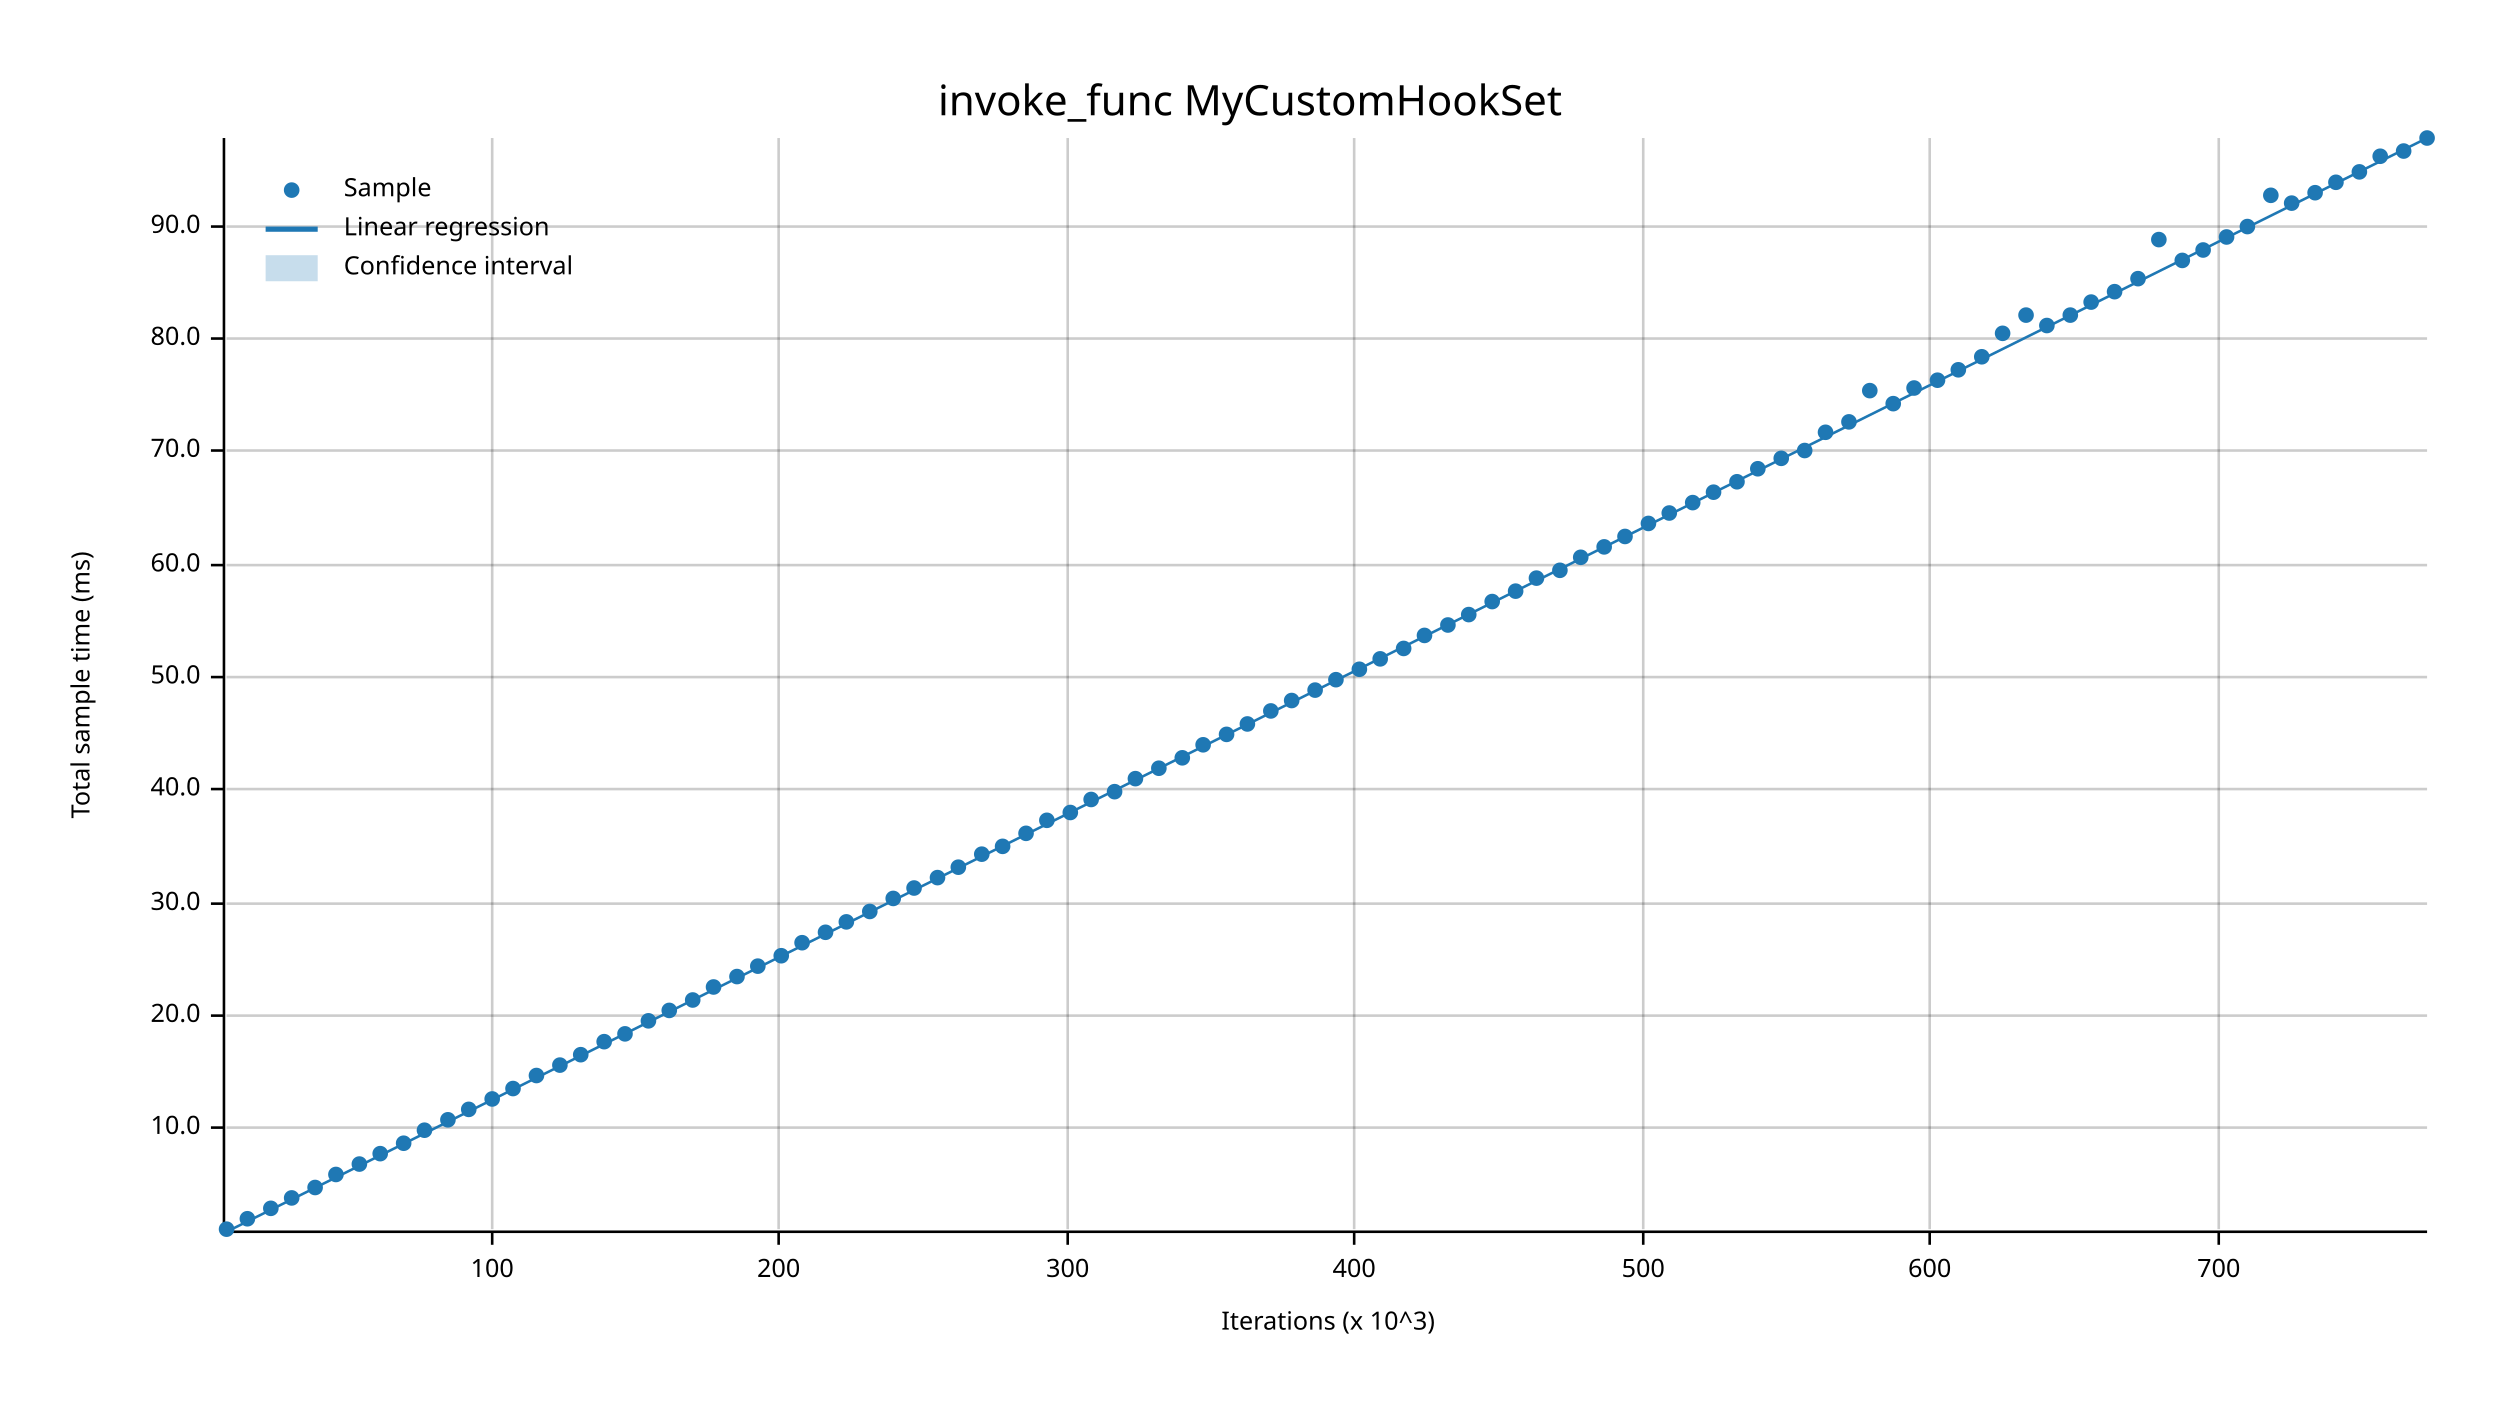
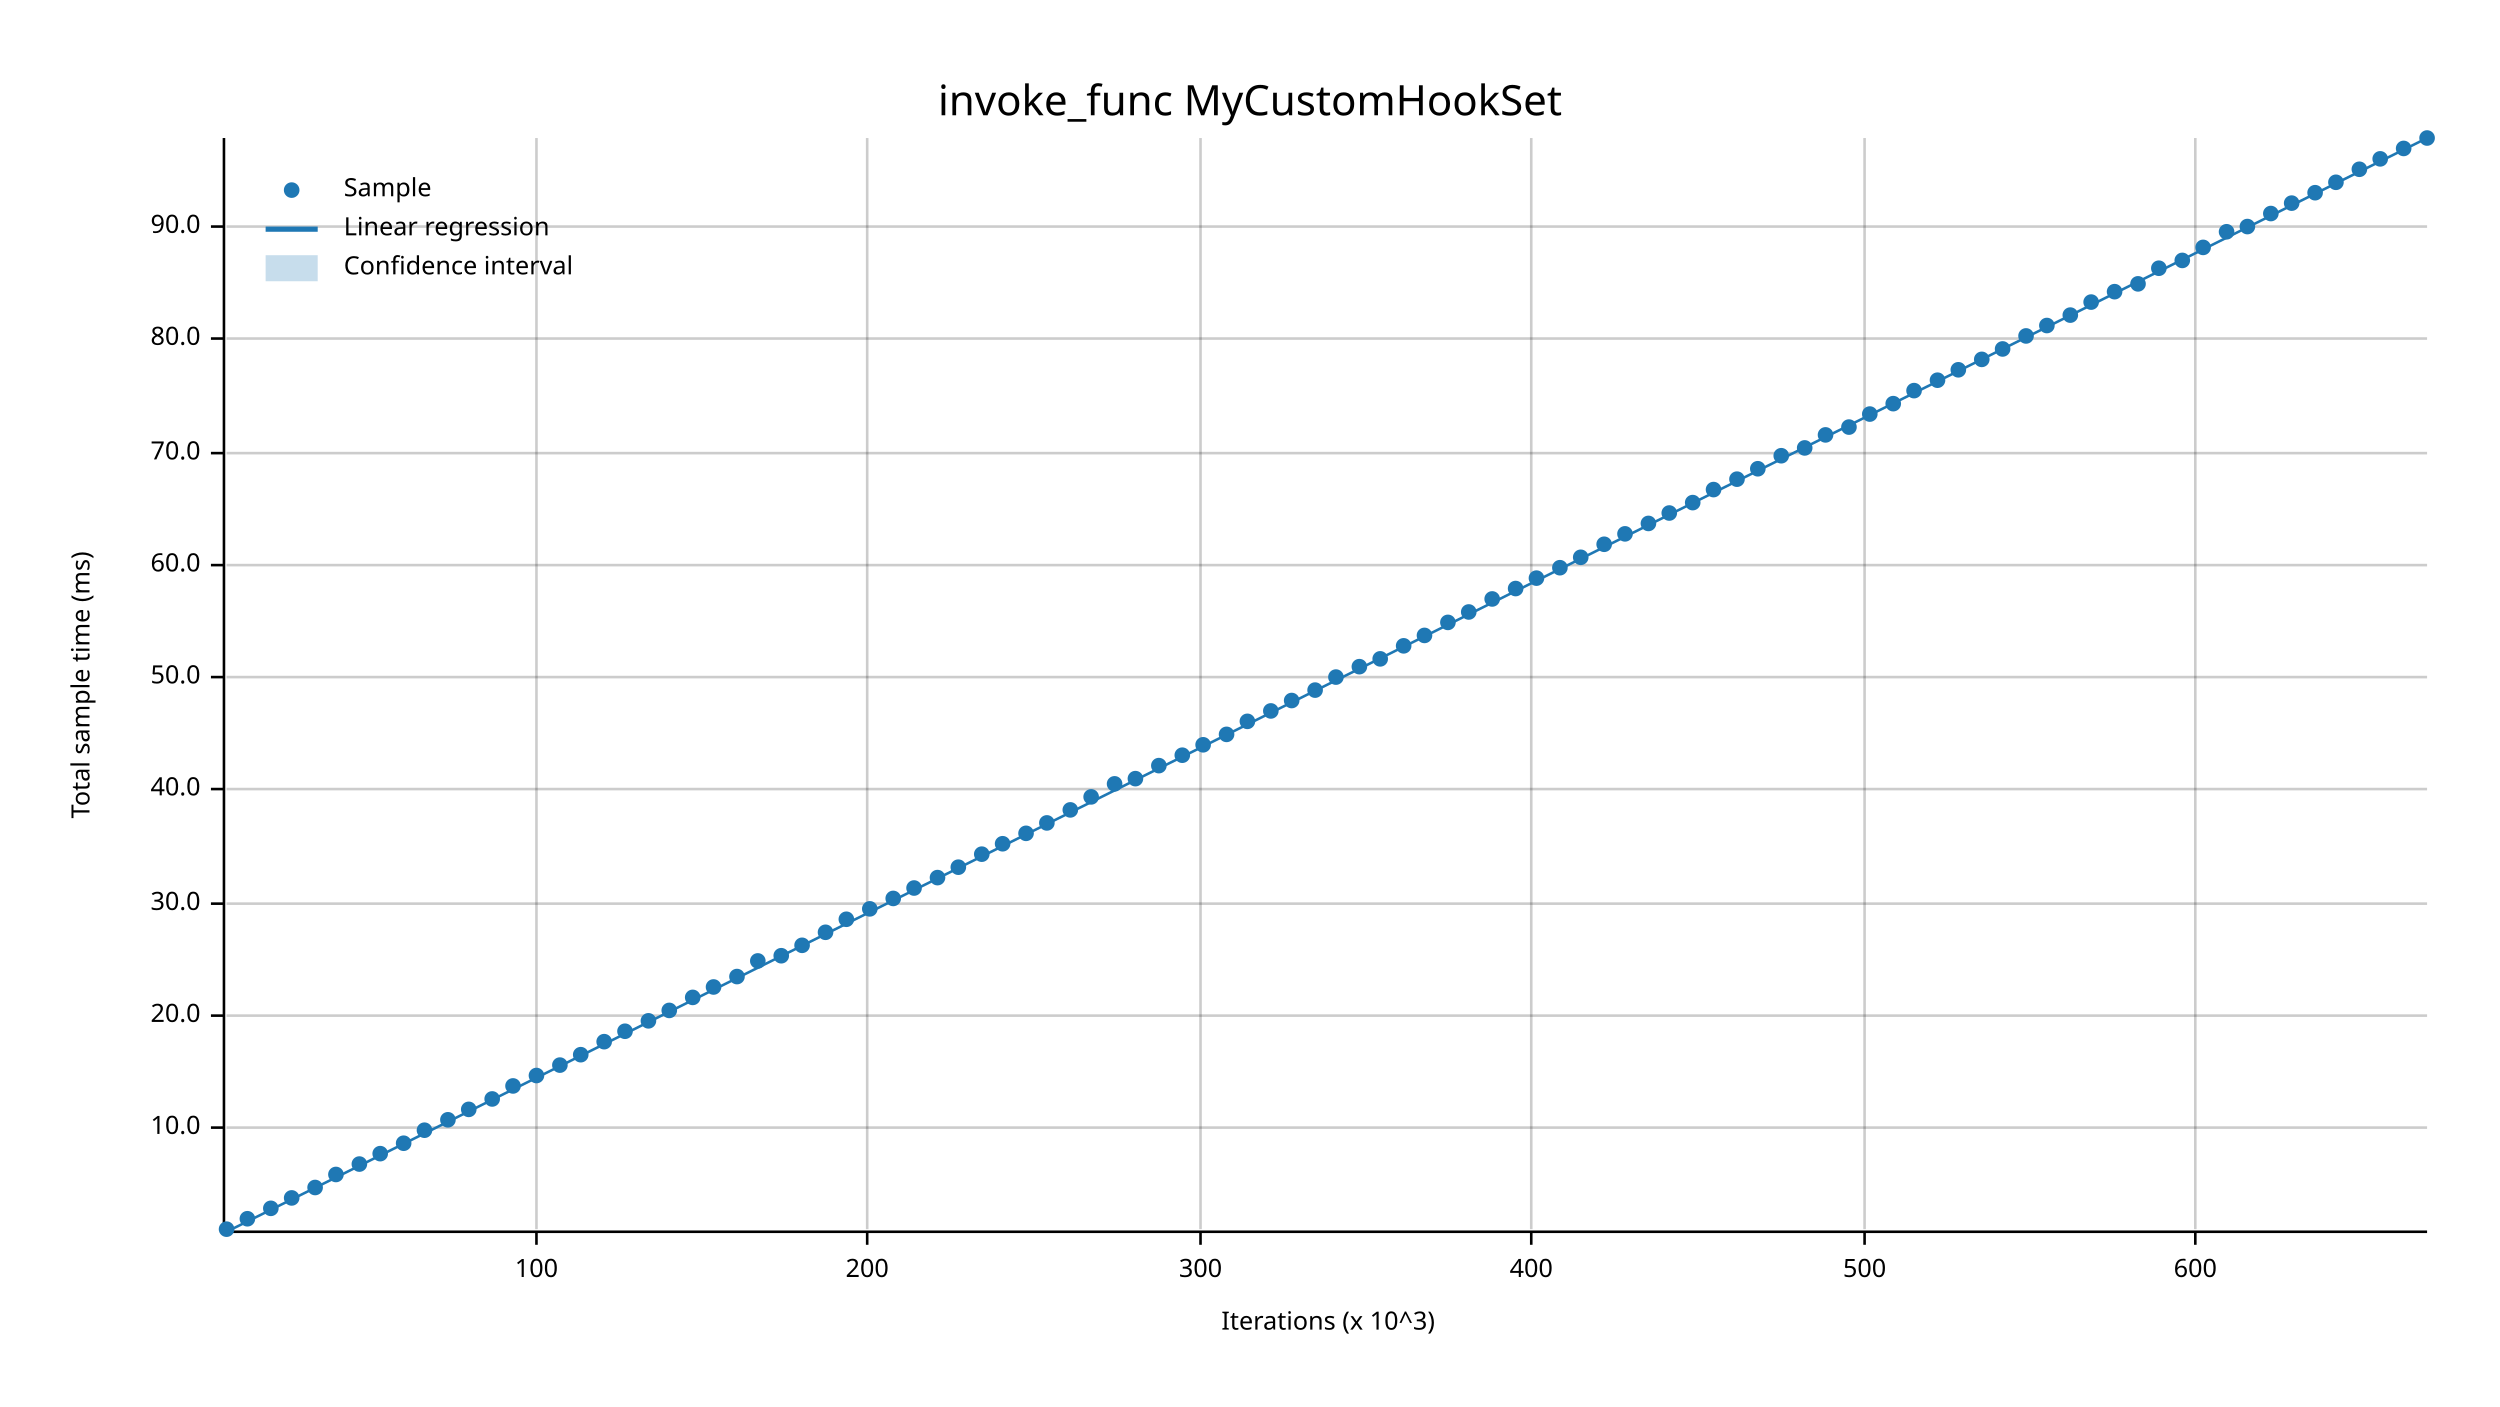
<svg xmlns="http://www.w3.org/2000/svg" width="960" height="540" viewBox="0 0 960 540">
  <text x="480" y="32" dy="0.76em" text-anchor="middle" font-family="sans-serif" font-size="16.129" opacity="1" fill="#000000">
invoke_func MyCustomHookSet
</text>
  <text x="27" y="263" dy="0.76em" text-anchor="middle" font-family="sans-serif" font-size="9.677" opacity="1" fill="#000000" transform="rotate(270, 27, 263)">
Total sample time (ms)
</text>
  <text x="510" y="513" dy="-0.5ex" text-anchor="middle" font-family="sans-serif" font-size="9.677" opacity="1" fill="#000000">
Iterations (x 10^3)
</text>
-   <line opacity="0.2" stroke="#000000" stroke-width="1" x1="189" y1="472" x2="189" y2="53" />
-   <line opacity="0.2" stroke="#000000" stroke-width="1" x1="299" y1="472" x2="299" y2="53" />
-   <line opacity="0.2" stroke="#000000" stroke-width="1" x1="410" y1="472" x2="410" y2="53" />
-   <line opacity="0.2" stroke="#000000" stroke-width="1" x1="520" y1="472" x2="520" y2="53" />
-   <line opacity="0.2" stroke="#000000" stroke-width="1" x1="631" y1="472" x2="631" y2="53" />
-   <line opacity="0.2" stroke="#000000" stroke-width="1" x1="741" y1="472" x2="741" y2="53" />
-   <line opacity="0.2" stroke="#000000" stroke-width="1" x1="852" y1="472" x2="852" y2="53" />
+   <line opacity="0.2" stroke="#000000" stroke-width="1" x1="206" y1="472" x2="206" y2="53" />
+   <line opacity="0.2" stroke="#000000" stroke-width="1" x1="333" y1="472" x2="333" y2="53" />
+   <line opacity="0.2" stroke="#000000" stroke-width="1" x1="461" y1="472" x2="461" y2="53" />
+   <line opacity="0.2" stroke="#000000" stroke-width="1" x1="588" y1="472" x2="588" y2="53" />
+   <line opacity="0.2" stroke="#000000" stroke-width="1" x1="716" y1="472" x2="716" y2="53" />
+   <line opacity="0.2" stroke="#000000" stroke-width="1" x1="843" y1="472" x2="843" y2="53" />
  <line opacity="0.2" stroke="#000000" stroke-width="1" x1="87" y1="433" x2="932" y2="433" />
  <line opacity="0.2" stroke="#000000" stroke-width="1" x1="87" y1="390" x2="932" y2="390" />
  <line opacity="0.2" stroke="#000000" stroke-width="1" x1="87" y1="347" x2="932" y2="347" />
  <line opacity="0.2" stroke="#000000" stroke-width="1" x1="87" y1="303" x2="932" y2="303" />
  <line opacity="0.2" stroke="#000000" stroke-width="1" x1="87" y1="260" x2="932" y2="260" />
  <line opacity="0.2" stroke="#000000" stroke-width="1" x1="87" y1="217" x2="932" y2="217" />
-   <line opacity="0.2" stroke="#000000" stroke-width="1" x1="87" y1="173" x2="932" y2="173" />
+   <line opacity="0.2" stroke="#000000" stroke-width="1" x1="87" y1="174" x2="932" y2="174" />
  <line opacity="0.2" stroke="#000000" stroke-width="1" x1="87" y1="130" x2="932" y2="130" />
  <line opacity="0.2" stroke="#000000" stroke-width="1" x1="87" y1="87" x2="932" y2="87" />
  <polyline fill="none" opacity="1" stroke="#000000" stroke-width="1" points="86,53 86,472 " />
  <text x="77" y="433" dy="0.5ex" text-anchor="end" font-family="sans-serif" font-size="9.677" opacity="1" fill="#000000">
10.0
</text>
  <polyline fill="none" opacity="1" stroke="#000000" stroke-width="1" points="81,433 86,433 " />
  <text x="77" y="390" dy="0.5ex" text-anchor="end" font-family="sans-serif" font-size="9.677" opacity="1" fill="#000000">
20.0
</text>
  <polyline fill="none" opacity="1" stroke="#000000" stroke-width="1" points="81,390 86,390 " />
  <text x="77" y="347" dy="0.5ex" text-anchor="end" font-family="sans-serif" font-size="9.677" opacity="1" fill="#000000">
30.0
</text>
  <polyline fill="none" opacity="1" stroke="#000000" stroke-width="1" points="81,347 86,347 " />
  <text x="77" y="303" dy="0.5ex" text-anchor="end" font-family="sans-serif" font-size="9.677" opacity="1" fill="#000000">
40.0
</text>
  <polyline fill="none" opacity="1" stroke="#000000" stroke-width="1" points="81,303 86,303 " />
  <text x="77" y="260" dy="0.5ex" text-anchor="end" font-family="sans-serif" font-size="9.677" opacity="1" fill="#000000">
50.0
</text>
  <polyline fill="none" opacity="1" stroke="#000000" stroke-width="1" points="81,260 86,260 " />
  <text x="77" y="217" dy="0.5ex" text-anchor="end" font-family="sans-serif" font-size="9.677" opacity="1" fill="#000000">
60.0
</text>
  <polyline fill="none" opacity="1" stroke="#000000" stroke-width="1" points="81,217 86,217 " />
-   <text x="77" y="173" dy="0.5ex" text-anchor="end" font-family="sans-serif" font-size="9.677" opacity="1" fill="#000000">
+   <text x="77" y="174" dy="0.5ex" text-anchor="end" font-family="sans-serif" font-size="9.677" opacity="1" fill="#000000">
70.0
</text>
-   <polyline fill="none" opacity="1" stroke="#000000" stroke-width="1" points="81,173 86,173 " />
+   <polyline fill="none" opacity="1" stroke="#000000" stroke-width="1" points="81,174 86,174 " />
  <text x="77" y="130" dy="0.5ex" text-anchor="end" font-family="sans-serif" font-size="9.677" opacity="1" fill="#000000">
80.0
</text>
  <polyline fill="none" opacity="1" stroke="#000000" stroke-width="1" points="81,130 86,130 " />
  <text x="77" y="87" dy="0.5ex" text-anchor="end" font-family="sans-serif" font-size="9.677" opacity="1" fill="#000000">
90.0
</text>
  <polyline fill="none" opacity="1" stroke="#000000" stroke-width="1" points="81,87 86,87 " />
  <polyline fill="none" opacity="1" stroke="#000000" stroke-width="1" points="87,473 932,473 " />
-   <text x="189" y="483" dy="0.76em" text-anchor="middle" font-family="sans-serif" font-size="9.677" opacity="1" fill="#000000">
+   <text x="206" y="483" dy="0.76em" text-anchor="middle" font-family="sans-serif" font-size="9.677" opacity="1" fill="#000000">
100
</text>
-   <polyline fill="none" opacity="1" stroke="#000000" stroke-width="1" points="189,473 189,478 " />
-   <text x="299" y="483" dy="0.76em" text-anchor="middle" font-family="sans-serif" font-size="9.677" opacity="1" fill="#000000">
+   <polyline fill="none" opacity="1" stroke="#000000" stroke-width="1" points="206,473 206,478 " />
+   <text x="333" y="483" dy="0.76em" text-anchor="middle" font-family="sans-serif" font-size="9.677" opacity="1" fill="#000000">
200
</text>
-   <polyline fill="none" opacity="1" stroke="#000000" stroke-width="1" points="299,473 299,478 " />
-   <text x="410" y="483" dy="0.76em" text-anchor="middle" font-family="sans-serif" font-size="9.677" opacity="1" fill="#000000">
+   <polyline fill="none" opacity="1" stroke="#000000" stroke-width="1" points="333,473 333,478 " />
+   <text x="461" y="483" dy="0.76em" text-anchor="middle" font-family="sans-serif" font-size="9.677" opacity="1" fill="#000000">
300
</text>
-   <polyline fill="none" opacity="1" stroke="#000000" stroke-width="1" points="410,473 410,478 " />
-   <text x="520" y="483" dy="0.76em" text-anchor="middle" font-family="sans-serif" font-size="9.677" opacity="1" fill="#000000">
+   <polyline fill="none" opacity="1" stroke="#000000" stroke-width="1" points="461,473 461,478 " />
+   <text x="588" y="483" dy="0.76em" text-anchor="middle" font-family="sans-serif" font-size="9.677" opacity="1" fill="#000000">
400
</text>
-   <polyline fill="none" opacity="1" stroke="#000000" stroke-width="1" points="520,473 520,478 " />
-   <text x="631" y="483" dy="0.76em" text-anchor="middle" font-family="sans-serif" font-size="9.677" opacity="1" fill="#000000">
+   <polyline fill="none" opacity="1" stroke="#000000" stroke-width="1" points="588,473 588,478 " />
+   <text x="716" y="483" dy="0.76em" text-anchor="middle" font-family="sans-serif" font-size="9.677" opacity="1" fill="#000000">
500
</text>
-   <polyline fill="none" opacity="1" stroke="#000000" stroke-width="1" points="631,473 631,478 " />
-   <text x="741" y="483" dy="0.76em" text-anchor="middle" font-family="sans-serif" font-size="9.677" opacity="1" fill="#000000">
+   <polyline fill="none" opacity="1" stroke="#000000" stroke-width="1" points="716,473 716,478 " />
+   <text x="843" y="483" dy="0.76em" text-anchor="middle" font-family="sans-serif" font-size="9.677" opacity="1" fill="#000000">
600
</text>
-   <polyline fill="none" opacity="1" stroke="#000000" stroke-width="1" points="741,473 741,478 " />
-   <text x="852" y="483" dy="0.76em" text-anchor="middle" font-family="sans-serif" font-size="9.677" opacity="1" fill="#000000">
- 700
- </text>
-   <polyline fill="none" opacity="1" stroke="#000000" stroke-width="1" points="852,473 852,478 " />
+   <polyline fill="none" opacity="1" stroke="#000000" stroke-width="1" points="843,473 843,478 " />
  <circle cx="87" cy="472" r="3" opacity="1" fill="#1F78B4" stroke="none" stroke-width="1" />
  <circle cx="95" cy="468" r="3" opacity="1" fill="#1F78B4" stroke="none" stroke-width="1" />
  <circle cx="104" cy="464" r="3" opacity="1" fill="#1F78B4" stroke="none" stroke-width="1" />
  <circle cx="112" cy="460" r="3" opacity="1" fill="#1F78B4" stroke="none" stroke-width="1" />
  <circle cx="121" cy="456" r="3" opacity="1" fill="#1F78B4" stroke="none" stroke-width="1" />
  <circle cx="129" cy="451" r="3" opacity="1" fill="#1F78B4" stroke="none" stroke-width="1" />
  <circle cx="138" cy="447" r="3" opacity="1" fill="#1F78B4" stroke="none" stroke-width="1" />
  <circle cx="146" cy="443" r="3" opacity="1" fill="#1F78B4" stroke="none" stroke-width="1" />
  <circle cx="155" cy="439" r="3" opacity="1" fill="#1F78B4" stroke="none" stroke-width="1" />
  <circle cx="163" cy="434" r="3" opacity="1" fill="#1F78B4" stroke="none" stroke-width="1" />
  <circle cx="172" cy="430" r="3" opacity="1" fill="#1F78B4" stroke="none" stroke-width="1" />
  <circle cx="180" cy="426" r="3" opacity="1" fill="#1F78B4" stroke="none" stroke-width="1" />
  <circle cx="189" cy="422" r="3" opacity="1" fill="#1F78B4" stroke="none" stroke-width="1" />
-   <circle cx="197" cy="418" r="3" opacity="1" fill="#1F78B4" stroke="none" stroke-width="1" />
+   <circle cx="197" cy="417" r="3" opacity="1" fill="#1F78B4" stroke="none" stroke-width="1" />
  <circle cx="206" cy="413" r="3" opacity="1" fill="#1F78B4" stroke="none" stroke-width="1" />
  <circle cx="215" cy="409" r="3" opacity="1" fill="#1F78B4" stroke="none" stroke-width="1" />
  <circle cx="223" cy="405" r="3" opacity="1" fill="#1F78B4" stroke="none" stroke-width="1" />
  <circle cx="232" cy="400" r="3" opacity="1" fill="#1F78B4" stroke="none" stroke-width="1" />
-   <circle cx="240" cy="397" r="3" opacity="1" fill="#1F78B4" stroke="none" stroke-width="1" />
+   <circle cx="240" cy="396" r="3" opacity="1" fill="#1F78B4" stroke="none" stroke-width="1" />
  <circle cx="249" cy="392" r="3" opacity="1" fill="#1F78B4" stroke="none" stroke-width="1" />
  <circle cx="257" cy="388" r="3" opacity="1" fill="#1F78B4" stroke="none" stroke-width="1" />
-   <circle cx="266" cy="384" r="3" opacity="1" fill="#1F78B4" stroke="none" stroke-width="1" />
+   <circle cx="266" cy="383" r="3" opacity="1" fill="#1F78B4" stroke="none" stroke-width="1" />
  <circle cx="274" cy="379" r="3" opacity="1" fill="#1F78B4" stroke="none" stroke-width="1" />
  <circle cx="283" cy="375" r="3" opacity="1" fill="#1F78B4" stroke="none" stroke-width="1" />
-   <circle cx="291" cy="371" r="3" opacity="1" fill="#1F78B4" stroke="none" stroke-width="1" />
+   <circle cx="291" cy="369" r="3" opacity="1" fill="#1F78B4" stroke="none" stroke-width="1" />
  <circle cx="300" cy="367" r="3" opacity="1" fill="#1F78B4" stroke="none" stroke-width="1" />
-   <circle cx="308" cy="362" r="3" opacity="1" fill="#1F78B4" stroke="none" stroke-width="1" />
+   <circle cx="308" cy="363" r="3" opacity="1" fill="#1F78B4" stroke="none" stroke-width="1" />
  <circle cx="317" cy="358" r="3" opacity="1" fill="#1F78B4" stroke="none" stroke-width="1" />
-   <circle cx="325" cy="354" r="3" opacity="1" fill="#1F78B4" stroke="none" stroke-width="1" />
-   <circle cx="334" cy="350" r="3" opacity="1" fill="#1F78B4" stroke="none" stroke-width="1" />
+   <circle cx="325" cy="353" r="3" opacity="1" fill="#1F78B4" stroke="none" stroke-width="1" />
+   <circle cx="334" cy="349" r="3" opacity="1" fill="#1F78B4" stroke="none" stroke-width="1" />
  <circle cx="343" cy="345" r="3" opacity="1" fill="#1F78B4" stroke="none" stroke-width="1" />
  <circle cx="351" cy="341" r="3" opacity="1" fill="#1F78B4" stroke="none" stroke-width="1" />
  <circle cx="360" cy="337" r="3" opacity="1" fill="#1F78B4" stroke="none" stroke-width="1" />
  <circle cx="368" cy="333" r="3" opacity="1" fill="#1F78B4" stroke="none" stroke-width="1" />
  <circle cx="377" cy="328" r="3" opacity="1" fill="#1F78B4" stroke="none" stroke-width="1" />
-   <circle cx="385" cy="325" r="3" opacity="1" fill="#1F78B4" stroke="none" stroke-width="1" />
+   <circle cx="385" cy="324" r="3" opacity="1" fill="#1F78B4" stroke="none" stroke-width="1" />
  <circle cx="394" cy="320" r="3" opacity="1" fill="#1F78B4" stroke="none" stroke-width="1" />
-   <circle cx="402" cy="315" r="3" opacity="1" fill="#1F78B4" stroke="none" stroke-width="1" />
-   <circle cx="411" cy="312" r="3" opacity="1" fill="#1F78B4" stroke="none" stroke-width="1" />
-   <circle cx="419" cy="307" r="3" opacity="1" fill="#1F78B4" stroke="none" stroke-width="1" />
-   <circle cx="428" cy="304" r="3" opacity="1" fill="#1F78B4" stroke="none" stroke-width="1" />
+   <circle cx="402" cy="316" r="3" opacity="1" fill="#1F78B4" stroke="none" stroke-width="1" />
+   <circle cx="411" cy="311" r="3" opacity="1" fill="#1F78B4" stroke="none" stroke-width="1" />
+   <circle cx="419" cy="306" r="3" opacity="1" fill="#1F78B4" stroke="none" stroke-width="1" />
+   <circle cx="428" cy="301" r="3" opacity="1" fill="#1F78B4" stroke="none" stroke-width="1" />
  <circle cx="436" cy="299" r="3" opacity="1" fill="#1F78B4" stroke="none" stroke-width="1" />
-   <circle cx="445" cy="295" r="3" opacity="1" fill="#1F78B4" stroke="none" stroke-width="1" />
-   <circle cx="454" cy="291" r="3" opacity="1" fill="#1F78B4" stroke="none" stroke-width="1" />
+   <circle cx="445" cy="294" r="3" opacity="1" fill="#1F78B4" stroke="none" stroke-width="1" />
+   <circle cx="454" cy="290" r="3" opacity="1" fill="#1F78B4" stroke="none" stroke-width="1" />
  <circle cx="462" cy="286" r="3" opacity="1" fill="#1F78B4" stroke="none" stroke-width="1" />
  <circle cx="471" cy="282" r="3" opacity="1" fill="#1F78B4" stroke="none" stroke-width="1" />
-   <circle cx="479" cy="278" r="3" opacity="1" fill="#1F78B4" stroke="none" stroke-width="1" />
+   <circle cx="479" cy="277" r="3" opacity="1" fill="#1F78B4" stroke="none" stroke-width="1" />
  <circle cx="488" cy="273" r="3" opacity="1" fill="#1F78B4" stroke="none" stroke-width="1" />
  <circle cx="496" cy="269" r="3" opacity="1" fill="#1F78B4" stroke="none" stroke-width="1" />
  <circle cx="505" cy="265" r="3" opacity="1" fill="#1F78B4" stroke="none" stroke-width="1" />
-   <circle cx="513" cy="261" r="3" opacity="1" fill="#1F78B4" stroke="none" stroke-width="1" />
-   <circle cx="522" cy="257" r="3" opacity="1" fill="#1F78B4" stroke="none" stroke-width="1" />
+   <circle cx="513" cy="260" r="3" opacity="1" fill="#1F78B4" stroke="none" stroke-width="1" />
+   <circle cx="522" cy="256" r="3" opacity="1" fill="#1F78B4" stroke="none" stroke-width="1" />
  <circle cx="530" cy="253" r="3" opacity="1" fill="#1F78B4" stroke="none" stroke-width="1" />
-   <circle cx="539" cy="249" r="3" opacity="1" fill="#1F78B4" stroke="none" stroke-width="1" />
+   <circle cx="539" cy="248" r="3" opacity="1" fill="#1F78B4" stroke="none" stroke-width="1" />
  <circle cx="547" cy="244" r="3" opacity="1" fill="#1F78B4" stroke="none" stroke-width="1" />
-   <circle cx="556" cy="240" r="3" opacity="1" fill="#1F78B4" stroke="none" stroke-width="1" />
-   <circle cx="564" cy="236" r="3" opacity="1" fill="#1F78B4" stroke="none" stroke-width="1" />
-   <circle cx="573" cy="231" r="3" opacity="1" fill="#1F78B4" stroke="none" stroke-width="1" />
-   <circle cx="582" cy="227" r="3" opacity="1" fill="#1F78B4" stroke="none" stroke-width="1" />
+   <circle cx="556" cy="239" r="3" opacity="1" fill="#1F78B4" stroke="none" stroke-width="1" />
+   <circle cx="564" cy="235" r="3" opacity="1" fill="#1F78B4" stroke="none" stroke-width="1" />
+   <circle cx="573" cy="230" r="3" opacity="1" fill="#1F78B4" stroke="none" stroke-width="1" />
+   <circle cx="582" cy="226" r="3" opacity="1" fill="#1F78B4" stroke="none" stroke-width="1" />
  <circle cx="590" cy="222" r="3" opacity="1" fill="#1F78B4" stroke="none" stroke-width="1" />
-   <circle cx="599" cy="219" r="3" opacity="1" fill="#1F78B4" stroke="none" stroke-width="1" />
+   <circle cx="599" cy="218" r="3" opacity="1" fill="#1F78B4" stroke="none" stroke-width="1" />
  <circle cx="607" cy="214" r="3" opacity="1" fill="#1F78B4" stroke="none" stroke-width="1" />
-   <circle cx="616" cy="210" r="3" opacity="1" fill="#1F78B4" stroke="none" stroke-width="1" />
-   <circle cx="624" cy="206" r="3" opacity="1" fill="#1F78B4" stroke="none" stroke-width="1" />
+   <circle cx="616" cy="209" r="3" opacity="1" fill="#1F78B4" stroke="none" stroke-width="1" />
+   <circle cx="624" cy="205" r="3" opacity="1" fill="#1F78B4" stroke="none" stroke-width="1" />
  <circle cx="633" cy="201" r="3" opacity="1" fill="#1F78B4" stroke="none" stroke-width="1" />
  <circle cx="641" cy="197" r="3" opacity="1" fill="#1F78B4" stroke="none" stroke-width="1" />
  <circle cx="650" cy="193" r="3" opacity="1" fill="#1F78B4" stroke="none" stroke-width="1" />
-   <circle cx="658" cy="189" r="3" opacity="1" fill="#1F78B4" stroke="none" stroke-width="1" />
-   <circle cx="667" cy="185" r="3" opacity="1" fill="#1F78B4" stroke="none" stroke-width="1" />
+   <circle cx="658" cy="188" r="3" opacity="1" fill="#1F78B4" stroke="none" stroke-width="1" />
+   <circle cx="667" cy="184" r="3" opacity="1" fill="#1F78B4" stroke="none" stroke-width="1" />
  <circle cx="675" cy="180" r="3" opacity="1" fill="#1F78B4" stroke="none" stroke-width="1" />
-   <circle cx="684" cy="176" r="3" opacity="1" fill="#1F78B4" stroke="none" stroke-width="1" />
-   <circle cx="693" cy="173" r="3" opacity="1" fill="#1F78B4" stroke="none" stroke-width="1" />
-   <circle cx="701" cy="166" r="3" opacity="1" fill="#1F78B4" stroke="none" stroke-width="1" />
-   <circle cx="710" cy="162" r="3" opacity="1" fill="#1F78B4" stroke="none" stroke-width="1" />
-   <circle cx="718" cy="150" r="3" opacity="1" fill="#1F78B4" stroke="none" stroke-width="1" />
+   <circle cx="684" cy="175" r="3" opacity="1" fill="#1F78B4" stroke="none" stroke-width="1" />
+   <circle cx="693" cy="172" r="3" opacity="1" fill="#1F78B4" stroke="none" stroke-width="1" />
+   <circle cx="701" cy="167" r="3" opacity="1" fill="#1F78B4" stroke="none" stroke-width="1" />
+   <circle cx="710" cy="164" r="3" opacity="1" fill="#1F78B4" stroke="none" stroke-width="1" />
+   <circle cx="718" cy="159" r="3" opacity="1" fill="#1F78B4" stroke="none" stroke-width="1" />
  <circle cx="727" cy="155" r="3" opacity="1" fill="#1F78B4" stroke="none" stroke-width="1" />
-   <circle cx="735" cy="149" r="3" opacity="1" fill="#1F78B4" stroke="none" stroke-width="1" />
+   <circle cx="735" cy="150" r="3" opacity="1" fill="#1F78B4" stroke="none" stroke-width="1" />
  <circle cx="744" cy="146" r="3" opacity="1" fill="#1F78B4" stroke="none" stroke-width="1" />
  <circle cx="752" cy="142" r="3" opacity="1" fill="#1F78B4" stroke="none" stroke-width="1" />
-   <circle cx="761" cy="137" r="3" opacity="1" fill="#1F78B4" stroke="none" stroke-width="1" />
-   <circle cx="769" cy="128" r="3" opacity="1" fill="#1F78B4" stroke="none" stroke-width="1" />
-   <circle cx="778" cy="121" r="3" opacity="1" fill="#1F78B4" stroke="none" stroke-width="1" />
+   <circle cx="761" cy="138" r="3" opacity="1" fill="#1F78B4" stroke="none" stroke-width="1" />
+   <circle cx="769" cy="134" r="3" opacity="1" fill="#1F78B4" stroke="none" stroke-width="1" />
+   <circle cx="778" cy="129" r="3" opacity="1" fill="#1F78B4" stroke="none" stroke-width="1" />
  <circle cx="786" cy="125" r="3" opacity="1" fill="#1F78B4" stroke="none" stroke-width="1" />
  <circle cx="795" cy="121" r="3" opacity="1" fill="#1F78B4" stroke="none" stroke-width="1" />
  <circle cx="803" cy="116" r="3" opacity="1" fill="#1F78B4" stroke="none" stroke-width="1" />
  <circle cx="812" cy="112" r="3" opacity="1" fill="#1F78B4" stroke="none" stroke-width="1" />
-   <circle cx="821" cy="107" r="3" opacity="1" fill="#1F78B4" stroke="none" stroke-width="1" />
-   <circle cx="829" cy="92" r="3" opacity="1" fill="#1F78B4" stroke="none" stroke-width="1" />
+   <circle cx="821" cy="109" r="3" opacity="1" fill="#1F78B4" stroke="none" stroke-width="1" />
+   <circle cx="829" cy="103" r="3" opacity="1" fill="#1F78B4" stroke="none" stroke-width="1" />
  <circle cx="838" cy="100" r="3" opacity="1" fill="#1F78B4" stroke="none" stroke-width="1" />
-   <circle cx="846" cy="96" r="3" opacity="1" fill="#1F78B4" stroke="none" stroke-width="1" />
-   <circle cx="855" cy="91" r="3" opacity="1" fill="#1F78B4" stroke="none" stroke-width="1" />
+   <circle cx="846" cy="95" r="3" opacity="1" fill="#1F78B4" stroke="none" stroke-width="1" />
+   <circle cx="855" cy="89" r="3" opacity="1" fill="#1F78B4" stroke="none" stroke-width="1" />
  <circle cx="863" cy="87" r="3" opacity="1" fill="#1F78B4" stroke="none" stroke-width="1" />
-   <circle cx="872" cy="75" r="3" opacity="1" fill="#1F78B4" stroke="none" stroke-width="1" />
+   <circle cx="872" cy="82" r="3" opacity="1" fill="#1F78B4" stroke="none" stroke-width="1" />
  <circle cx="880" cy="78" r="3" opacity="1" fill="#1F78B4" stroke="none" stroke-width="1" />
  <circle cx="889" cy="74" r="3" opacity="1" fill="#1F78B4" stroke="none" stroke-width="1" />
  <circle cx="897" cy="70" r="3" opacity="1" fill="#1F78B4" stroke="none" stroke-width="1" />
-   <circle cx="906" cy="66" r="3" opacity="1" fill="#1F78B4" stroke="none" stroke-width="1" />
-   <circle cx="914" cy="60" r="3" opacity="1" fill="#1F78B4" stroke="none" stroke-width="1" />
-   <circle cx="923" cy="58" r="3" opacity="1" fill="#1F78B4" stroke="none" stroke-width="1" />
+   <circle cx="906" cy="65" r="3" opacity="1" fill="#1F78B4" stroke="none" stroke-width="1" />
+   <circle cx="914" cy="61" r="3" opacity="1" fill="#1F78B4" stroke="none" stroke-width="1" />
+   <circle cx="923" cy="57" r="3" opacity="1" fill="#1F78B4" stroke="none" stroke-width="1" />
  <circle cx="932" cy="53" r="3" opacity="1" fill="#1F78B4" stroke="none" stroke-width="1" />
  <polyline fill="none" opacity="1" stroke="#1F78B4" stroke-width="1" points="87,473 932,53 " />
  <polygon opacity="0.25" fill="#1F78B4" points="87,473 932,53 932,53 " />
  <text x="132" y="68" dy="0.76em" text-anchor="start" font-family="sans-serif" font-size="9.677" opacity="1" fill="#000000">
Sample
</text>
  <text x="132" y="83" dy="0.76em" text-anchor="start" font-family="sans-serif" font-size="9.677" opacity="1" fill="#000000">
Linear regression
</text>
  <text x="132" y="98" dy="0.76em" text-anchor="start" font-family="sans-serif" font-size="9.677" opacity="1" fill="#000000">
Confidence interval
</text>
  <circle cx="112" cy="73" r="3" opacity="1" fill="#1F78B4" stroke="none" stroke-width="1" />
  <polyline fill="none" opacity="1" stroke="#1F78B4" stroke-width="2" points="102,88 122,88 " />
  <rect x="102" y="98" width="20" height="10" opacity="0.25" fill="#1F78B4" stroke="none" />
</svg>
